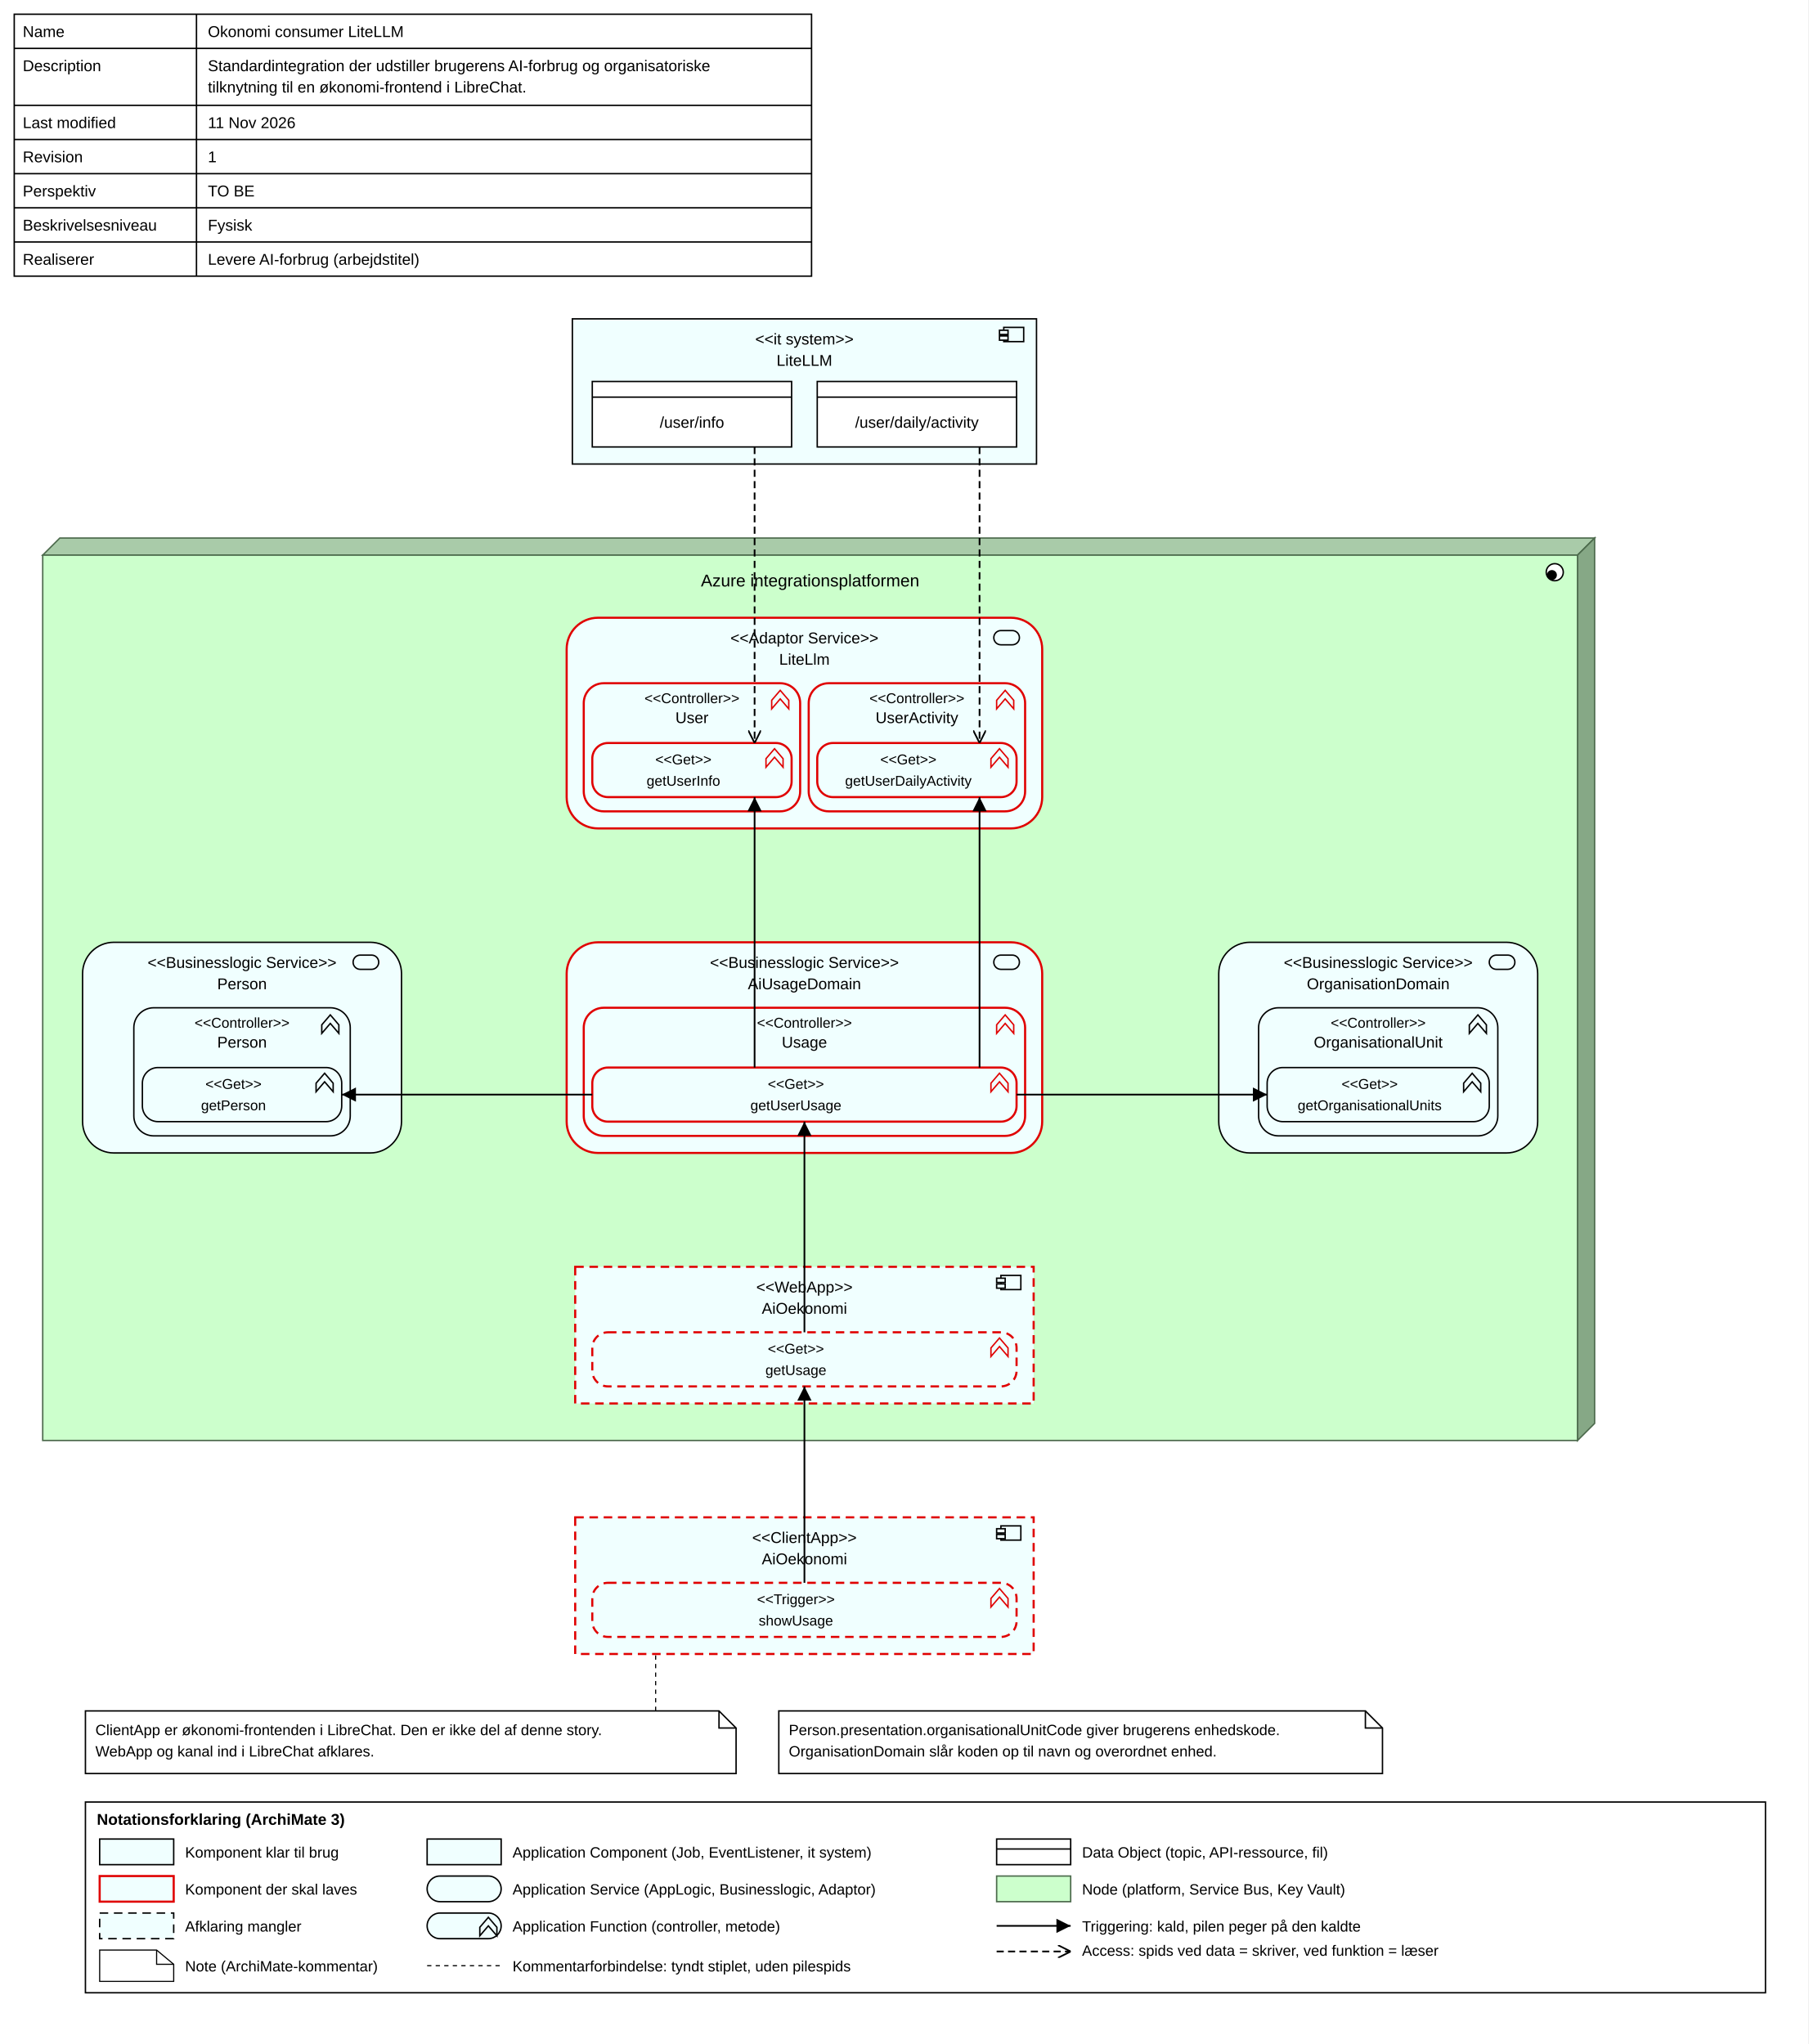
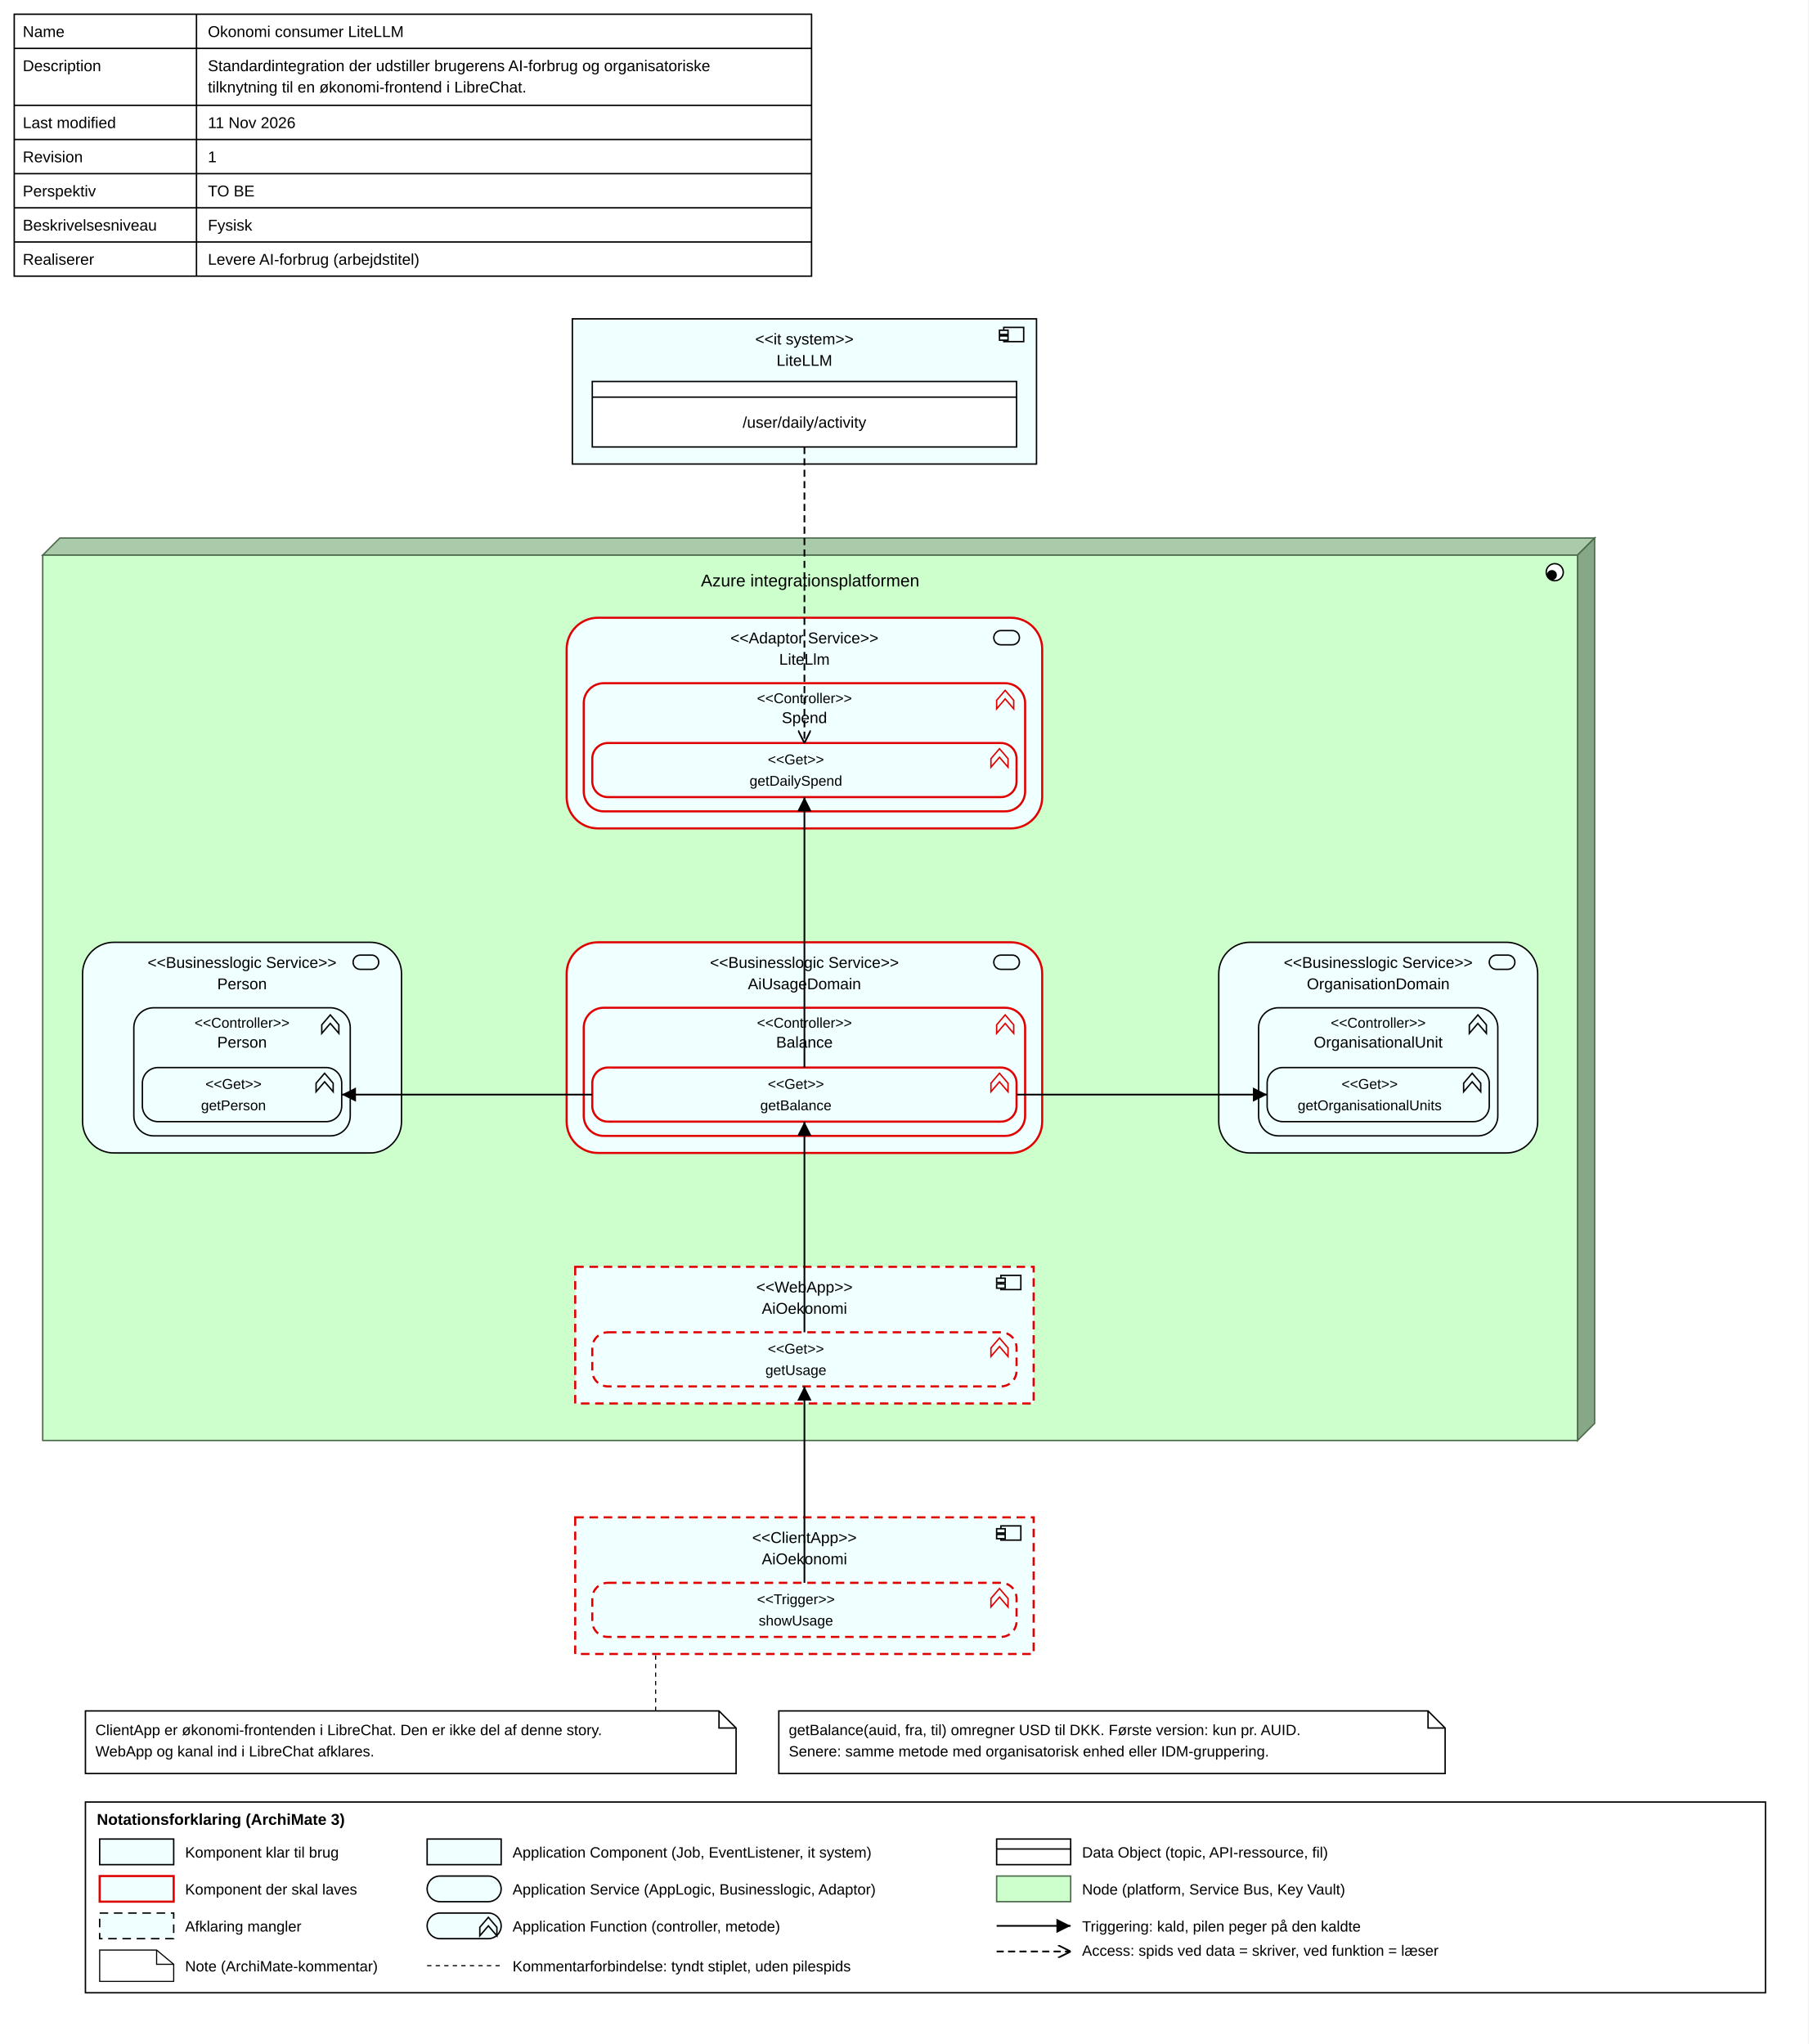
<svg xmlns="http://www.w3.org/2000/svg" width="1270" height="1436" viewBox="0 0 1270 1436" font-family="Arial, Helvetica, sans-serif">
  <defs>
    <marker id="tri" viewBox="0 0 10 10" refX="10" refY="5" markerWidth="10" markerHeight="10" markerUnits="userSpaceOnUse" orient="auto">
      <path d="M0,0 L10,5 L0,10 z" fill="#000" />
    </marker>
    <marker id="opn" viewBox="0 0 10 10" refX="10" refY="5" markerWidth="9" markerHeight="9" markerUnits="userSpaceOnUse" orient="auto">
      <path d="M0,0 L10,5 L0,10" fill="none" stroke="#000" stroke-width="1.3" />
    </marker>
  </defs>
  <rect width="1270" height="1436" fill="#fff" />
  <polygon points="30,390 42,378 1120.0,378 1108.0,390" fill="#A9CBA9" stroke="#4D6B4D" />
  <polygon points="1108.0,390 1120.0,378 1120.0,1000 1108.0,1012" fill="#86A886" stroke="#4D6B4D" />
  <rect x="30" y="390" width="1078.0" height="622" fill="#CCFFCC" stroke="#4D6B4D" />
  <circle cx="1092.0" cy="402" r="6" fill="#fff" stroke="#000" />
  <circle cx="1090.0" cy="404" r="3.5" fill="#000" />
  <text x="569.0" y="412.0" font-size="12" text-anchor="middle" font-weight="normal" fill="#000">Azure integrationsplatformen</text>
  <rect x="736" y="1319" width="10" height="9" fill="#fff" stroke="#000" />
  <polygon points="736,1319 739,1316 749,1316 746,1319" fill="#fff" stroke="#000" />
  <polygon points="746,1319 749,1316 749,1325 746,1328" fill="#ddd" stroke="#000" />
  <rect x="402.0" y="224" width="326.0" height="102" fill="#F0FFFF" stroke="#000000" stroke-width="1.0" />
  <rect x="705" y="230" width="14" height="10" fill="#F0FFFF" stroke="#000" />
  <rect x="702" y="232" width="6" height="3" fill="#F0FFFF" stroke="#000" />
  <rect x="702" y="236" width="6" height="3" fill="#F0FFFF" stroke="#000" />
  <text x="565.0" y="242.0" font-size="11" text-anchor="middle" font-weight="normal" fill="#000">&lt;&lt;it system&gt;&gt;</text>
  <text x="565.0" y="257.0" font-size="11" text-anchor="middle" font-weight="normal" fill="#000">LiteLLM</text>
  <rect x="398.0" y="434" width="334.0" height="148" rx="22" fill="#F0FFFF" stroke="#E00000" stroke-width="1.5" />
  <rect x="698" y="443" width="18" height="10" rx="5" fill="#F0FFFF" stroke="#000" />
  <text x="565.0" y="452.0" font-size="11" text-anchor="middle" font-weight="normal" fill="#000">&lt;&lt;Adaptor Service&gt;&gt;</text>
  <text x="565.0" y="467.0" font-size="11" text-anchor="middle" font-weight="normal" fill="#000">LiteLlm</text>
  <rect x="58.0" y="662" width="224.0" height="148" rx="22" fill="#F0FFFF" stroke="#000000" stroke-width="1.0" />
  <rect x="248.0" y="671" width="18" height="10" rx="5" fill="#F0FFFF" stroke="#000" />
  <text x="170.0" y="680.0" font-size="11" text-anchor="middle" font-weight="normal" fill="#000">&lt;&lt;Businesslogic Service&gt;&gt;</text>
  <text x="170.0" y="695.0" font-size="11" text-anchor="middle" font-weight="normal" fill="#000">Person</text>
  <rect x="398.0" y="662" width="334.0" height="148" rx="22" fill="#F0FFFF" stroke="#E00000" stroke-width="1.5" />
  <rect x="698" y="671" width="18" height="10" rx="5" fill="#F0FFFF" stroke="#000" />
  <text x="565.0" y="680.0" font-size="11" text-anchor="middle" font-weight="normal" fill="#000">&lt;&lt;Businesslogic Service&gt;&gt;</text>
  <text x="565.0" y="695.0" font-size="11" text-anchor="middle" font-weight="normal" fill="#000">AiUsageDomain</text>
  <rect x="856.0" y="662" width="224.0" height="148" rx="22" fill="#F0FFFF" stroke="#000000" stroke-width="1.0" />
  <rect x="1046.0" y="671" width="18" height="10" rx="5" fill="#F0FFFF" stroke="#000" />
  <text x="968.0" y="680.0" font-size="11" text-anchor="middle" font-weight="normal" fill="#000">&lt;&lt;Businesslogic Service&gt;&gt;</text>
  <text x="968.0" y="695.0" font-size="11" text-anchor="middle" font-weight="normal" fill="#000">OrganisationDomain</text>
  <rect x="404.0" y="890" width="322.0" height="96" rx="0" fill="#F0FFFF" stroke="#E00000" stroke-width="1.5" stroke-dasharray="6,4" />
  <rect x="703" y="896" width="14" height="10" fill="#F0FFFF" stroke="#000" />
  <rect x="700" y="898" width="6" height="3" fill="#F0FFFF" stroke="#000" />
  <rect x="700" y="902" width="6" height="3" fill="#F0FFFF" stroke="#000" />
  <text x="565.0" y="908.0" font-size="11" text-anchor="middle" font-weight="normal" fill="#000">&lt;&lt;WebApp&gt;&gt;</text>
  <text x="565.0" y="923.0" font-size="11" text-anchor="middle" font-weight="normal" fill="#000">AiOekonomi</text>
  <rect x="404.0" y="1066" width="322.0" height="96" rx="0" fill="#F0FFFF" stroke="#E00000" stroke-width="1.5" stroke-dasharray="6,4" />
  <rect x="703" y="1072" width="14" height="10" fill="#F0FFFF" stroke="#000" />
  <rect x="700" y="1074" width="6" height="3" fill="#F0FFFF" stroke="#000" />
  <rect x="700" y="1078" width="6" height="3" fill="#F0FFFF" stroke="#000" />
  <text x="565.0" y="1084.0" font-size="11" text-anchor="middle" font-weight="normal" fill="#000">&lt;&lt;ClientApp&gt;&gt;</text>
  <text x="565.0" y="1099.0" font-size="11" text-anchor="middle" font-weight="normal" fill="#000">AiOekonomi</text>
  <rect x="337" y="1294" width="14" height="10" fill="#F0FFFF" stroke="#000" />
  <rect x="334" y="1296" width="6" height="3" fill="#F0FFFF" stroke="#000" />
  <rect x="334" y="1300" width="6" height="3" fill="#F0FFFF" stroke="#000" />
  <rect x="328" y="1321" width="18" height="10" rx="5" fill="#F0FFFF" stroke="#000" />
-   <rect x="410.0" y="480" width="152.0" height="90" rx="14" fill="#F0FFFF" stroke="#E00000" stroke-width="1.5" />
-   <path d="M542 492 L548 485 L554 492 L554 498 L548 491 L542 498 Z" fill="#F0FFFF" stroke="#E00000" stroke-width="1" />
-   <text x="486.0" y="494.0" font-size="10" text-anchor="middle" font-weight="normal" fill="#000">&lt;&lt;Controller&gt;&gt;</text>
-   <text x="486.0" y="508.0" font-size="11" text-anchor="middle" font-weight="normal" fill="#000">User</text>
-   <rect x="568.0" y="480" width="152.0" height="90" rx="14" fill="#F0FFFF" stroke="#E00000" stroke-width="1.5" />
+   <rect x="410.0" y="480" width="310.0" height="90" rx="14" fill="#F0FFFF" stroke="#E00000" stroke-width="1.5" />
  <path d="M700 492 L706 485 L712 492 L712 498 L706 491 L700 498 Z" fill="#F0FFFF" stroke="#E00000" stroke-width="1" />
-   <text x="644.0" y="494.0" font-size="10" text-anchor="middle" font-weight="normal" fill="#000">&lt;&lt;Controller&gt;&gt;</text>
-   <text x="644.0" y="508.0" font-size="11" text-anchor="middle" font-weight="normal" fill="#000">UserActivity</text>
+   <text x="565.0" y="494.0" font-size="10" text-anchor="middle" font-weight="normal" fill="#000">&lt;&lt;Controller&gt;&gt;</text>
+   <text x="565.0" y="508.0" font-size="11" text-anchor="middle" font-weight="normal" fill="#000">Spend</text>
  <rect x="94.0" y="708" width="152.0" height="90" rx="14" fill="#F0FFFF" stroke="#000000" stroke-width="1.0" />
  <path d="M226 720 L232 713 L238 720 L238 726 L232 719 L226 726 Z" fill="#F0FFFF" stroke="#000000" stroke-width="1" />
  <text x="170.0" y="722.0" font-size="10" text-anchor="middle" font-weight="normal" fill="#000">&lt;&lt;Controller&gt;&gt;</text>
  <text x="170.0" y="736.0" font-size="11" text-anchor="middle" font-weight="normal" fill="#000">Person</text>
  <rect x="410.0" y="708" width="310.0" height="90" rx="14" fill="#F0FFFF" stroke="#E00000" stroke-width="1.5" />
  <path d="M700 720 L706 713 L712 720 L712 726 L706 719 L700 726 Z" fill="#F0FFFF" stroke="#E00000" stroke-width="1" />
  <text x="565.0" y="722.0" font-size="10" text-anchor="middle" font-weight="normal" fill="#000">&lt;&lt;Controller&gt;&gt;</text>
-   <text x="565.0" y="736.0" font-size="11" text-anchor="middle" font-weight="normal" fill="#000">Usage</text>
+   <text x="565.0" y="736.0" font-size="11" text-anchor="middle" font-weight="normal" fill="#000">Balance</text>
  <rect x="884.0" y="708" width="168.0" height="90" rx="14" fill="#F0FFFF" stroke="#000000" stroke-width="1.0" />
  <path d="M1032 720 L1038 713 L1044 720 L1044 726 L1038 719 L1032 726 Z" fill="#F0FFFF" stroke="#000000" stroke-width="1" />
  <text x="968.0" y="722.0" font-size="10" text-anchor="middle" font-weight="normal" fill="#000">&lt;&lt;Controller&gt;&gt;</text>
  <text x="968.0" y="736.0" font-size="11" text-anchor="middle" font-weight="normal" fill="#000">OrganisationalUnit</text>
-   <rect x="416" y="522" width="140" height="38" rx="11" fill="#F0FFFF" stroke="#E00000" stroke-width="1.5" />
-   <path d="M538 533 L544 526 L550 533 L550 539 L544 532 L538 539 Z" fill="#F0FFFF" stroke="#E00000" stroke-width="1" />
-   <text x="480.0" y="537.0" font-size="10" text-anchor="middle" font-weight="normal" fill="#000">&lt;&lt;Get&gt;&gt;</text>
-   <text x="480.0" y="552.0" font-size="10" text-anchor="middle" font-weight="normal" fill="#000">getUserInfo</text>
-   <rect x="574" y="522" width="140" height="38" rx="11" fill="#F0FFFF" stroke="#E00000" stroke-width="1.5" />
+   <rect x="416" y="522" width="298" height="38" rx="11" fill="#F0FFFF" stroke="#E00000" stroke-width="1.5" />
  <path d="M696 533 L702 526 L708 533 L708 539 L702 532 L696 539 Z" fill="#F0FFFF" stroke="#E00000" stroke-width="1" />
-   <text x="638.0" y="537.0" font-size="10" text-anchor="middle" font-weight="normal" fill="#000">&lt;&lt;Get&gt;&gt;</text>
-   <text x="638.0" y="552.0" font-size="10" text-anchor="middle" font-weight="normal" fill="#000">getUserDailyActivity</text>
+   <text x="559.0" y="537.0" font-size="10" text-anchor="middle" font-weight="normal" fill="#000">&lt;&lt;Get&gt;&gt;</text>
+   <text x="559.0" y="552.0" font-size="10" text-anchor="middle" font-weight="normal" fill="#000">getDailySpend</text>
  <rect x="100" y="750" width="140" height="38" rx="11" fill="#F0FFFF" stroke="#000000" stroke-width="1.0" />
  <path d="M222 761 L228 754 L234 761 L234 767 L228 760 L222 767 Z" fill="#F0FFFF" stroke="#000000" stroke-width="1" />
  <text x="164.0" y="765.0" font-size="10" text-anchor="middle" font-weight="normal" fill="#000">&lt;&lt;Get&gt;&gt;</text>
  <text x="164.0" y="780.0" font-size="10" text-anchor="middle" font-weight="normal" fill="#000">getPerson</text>
  <rect x="416" y="750" width="298" height="38" rx="11" fill="#F0FFFF" stroke="#E00000" stroke-width="1.5" />
  <path d="M696 761 L702 754 L708 761 L708 767 L702 760 L696 767 Z" fill="#F0FFFF" stroke="#E00000" stroke-width="1" />
  <text x="559.0" y="765.0" font-size="10" text-anchor="middle" font-weight="normal" fill="#000">&lt;&lt;Get&gt;&gt;</text>
-   <text x="559.0" y="780.0" font-size="10" text-anchor="middle" font-weight="normal" fill="#000">getUserUsage</text>
+   <text x="559.0" y="780.0" font-size="10" text-anchor="middle" font-weight="normal" fill="#000">getBalance</text>
  <rect x="890" y="750" width="156" height="38" rx="11" fill="#F0FFFF" stroke="#000000" stroke-width="1.0" />
  <path d="M1028 761 L1034 754 L1040 761 L1040 767 L1034 760 L1028 767 Z" fill="#F0FFFF" stroke="#000000" stroke-width="1" />
  <text x="962.0" y="765.0" font-size="10" text-anchor="middle" font-weight="normal" fill="#000">&lt;&lt;Get&gt;&gt;</text>
  <text x="962.0" y="780.0" font-size="10" text-anchor="middle" font-weight="normal" fill="#000">getOrganisationalUnits</text>
  <rect x="416" y="936" width="298" height="38" rx="11" fill="#F0FFFF" stroke="#E00000" stroke-width="1.5" stroke-dasharray="6,4" />
  <path d="M696 947 L702 940 L708 947 L708 953 L702 946 L696 953 Z" fill="#F0FFFF" stroke="#E00000" stroke-width="1" />
  <text x="559.0" y="951.0" font-size="10" text-anchor="middle" font-weight="normal" fill="#000">&lt;&lt;Get&gt;&gt;</text>
  <text x="559.0" y="966.0" font-size="10" text-anchor="middle" font-weight="normal" fill="#000">getUsage</text>
  <rect x="416" y="1112" width="298" height="38" rx="11" fill="#F0FFFF" stroke="#E00000" stroke-width="1.5" stroke-dasharray="6,4" />
  <path d="M696 1123 L702 1116 L708 1123 L708 1129 L702 1122 L696 1129 Z" fill="#F0FFFF" stroke="#E00000" stroke-width="1" />
  <text x="559.0" y="1127.0" font-size="10" text-anchor="middle" font-weight="normal" fill="#000">&lt;&lt;Trigger&gt;&gt;</text>
  <text x="559.0" y="1142.0" font-size="10" text-anchor="middle" font-weight="normal" fill="#000">showUsage</text>
-   <rect x="416" y="268" width="140" height="46" fill="#fff" stroke="#000000" stroke-width="1.0" />
-   <line x1="416" y1="279" x2="556" y2="279" stroke="#000000" />
-   <text x="486.0" y="300.5" font-size="11" text-anchor="middle" font-weight="normal" fill="#000">/user/info</text>
-   <rect x="574" y="268" width="140" height="46" fill="#fff" stroke="#000000" stroke-width="1.0" />
-   <line x1="574" y1="279" x2="714" y2="279" stroke="#000000" />
-   <text x="644.0" y="300.5" font-size="11" text-anchor="middle" font-weight="normal" fill="#000">/user/daily/activity</text>
+   <rect x="416" y="268" width="298" height="46" fill="#fff" stroke="#000000" stroke-width="1.0" />
+   <line x1="416" y1="279" x2="714" y2="279" stroke="#000000" />
+   <text x="565.0" y="300.5" font-size="11" text-anchor="middle" font-weight="normal" fill="#000">/user/daily/activity</text>
  <rect x="10" y="10" width="560" height="184" fill="#fff" stroke="#000" />
  <line x1="138" y1="10" x2="138" y2="194" stroke="#000" />
  <text x="16.0" y="26.0" font-size="11" text-anchor="start" font-weight="normal" fill="#000">Name</text>
  <text x="146.0" y="26.0" font-size="11" text-anchor="start" font-weight="normal" fill="#000">Okonomi consumer LiteLLM</text>
  <line x1="10" y1="34" x2="570" y2="34" stroke="#000" />
  <text x="16.0" y="50.0" font-size="11" text-anchor="start" font-weight="normal" fill="#000">Description</text>
  <text x="146.0" y="50.0" font-size="11" text-anchor="start" font-weight="normal" fill="#000">Standardintegration der udstiller brugerens AI-forbrug og organisatoriske</text>
  <text x="146.0" y="65.0" font-size="11" text-anchor="start" font-weight="normal" fill="#000">tilknytning til en økonomi-frontend i LibreChat.</text>
  <line x1="10" y1="74" x2="570" y2="74" stroke="#000" />
  <text x="16.0" y="90.0" font-size="11" text-anchor="start" font-weight="normal" fill="#000">Last modified</text>
  <text x="146.0" y="90.0" font-size="11" text-anchor="start" font-weight="normal" fill="#000">11 Nov 2026</text>
  <line x1="10" y1="98" x2="570" y2="98" stroke="#000" />
  <text x="16.0" y="114.0" font-size="11" text-anchor="start" font-weight="normal" fill="#000">Revision</text>
  <text x="146.0" y="114.0" font-size="11" text-anchor="start" font-weight="normal" fill="#000">1</text>
  <line x1="10" y1="122" x2="570" y2="122" stroke="#000" />
  <text x="16.0" y="138.0" font-size="11" text-anchor="start" font-weight="normal" fill="#000">Perspektiv</text>
  <text x="146.0" y="138.0" font-size="11" text-anchor="start" font-weight="normal" fill="#000">TO BE</text>
  <line x1="10" y1="146" x2="570" y2="146" stroke="#000" />
  <text x="16.0" y="162.0" font-size="11" text-anchor="start" font-weight="normal" fill="#000">Beskrivelsesniveau</text>
  <text x="146.0" y="162.0" font-size="11" text-anchor="start" font-weight="normal" fill="#000">Fysisk</text>
  <line x1="10" y1="170" x2="570" y2="170" stroke="#000" />
  <text x="16.0" y="186.0" font-size="11" text-anchor="start" font-weight="normal" fill="#000">Realiserer</text>
  <text x="146.0" y="186.0" font-size="11" text-anchor="start" font-weight="normal" fill="#000">Levere AI-forbrug (arbejdstitel)</text>
  <polyline points="460.5,1202 460.5,1162" fill="none" stroke="#000" stroke-width="0.8" stroke-dasharray="3 3" />
  <path d="M60,1202 L505,1202 L517,1214 L517,1246 L60,1246 L60,1202 Z" fill="#fff" stroke="#000" stroke-width="1" stroke-linejoin="miter" />
  <polyline points="505,1202 505,1214 517,1214" fill="none" stroke="#000" stroke-width="1" />
  <text x="67.0" y="1219.0" font-size="10.5" text-anchor="start" font-weight="normal" fill="#000">ClientApp er økonomi-frontenden i LibreChat. Den er ikke del af denne story.</text>
  <text x="67.0" y="1234.0" font-size="10.5" text-anchor="start" font-weight="normal" fill="#000">WebApp og kanal ind i LibreChat afklares.</text>
-   <path d="M547,1202 L959,1202 L971,1214 L971,1246 L547,1246 L547,1202 Z" fill="#fff" stroke="#000" stroke-width="1" stroke-linejoin="miter" />
-   <polyline points="959,1202 959,1214 971,1214" fill="none" stroke="#000" stroke-width="1" />
-   <text x="554.0" y="1219.0" font-size="10.5" text-anchor="start" font-weight="normal" fill="#000">Person.presentation.organisationalUnitCode giver brugerens enhedskode.</text>
-   <text x="554.0" y="1234.0" font-size="10.5" text-anchor="start" font-weight="normal" fill="#000">OrganisationDomain slår koden op til navn og overordnet enhed.</text>
+   <path d="M547,1202 L1003,1202 L1015,1214 L1015,1246 L547,1246 L547,1202 Z" fill="#fff" stroke="#000" stroke-width="1" stroke-linejoin="miter" />
+   <polyline points="1003,1202 1003,1214 1015,1214" fill="none" stroke="#000" stroke-width="1" />
+   <text x="554.0" y="1219.0" font-size="10.5" text-anchor="start" font-weight="normal" fill="#000">getBalance(auid, fra, til) omregner USD til DKK. Første version: kun pr. AUID.</text>
+   <text x="554.0" y="1234.0" font-size="10.5" text-anchor="start" font-weight="normal" fill="#000">Senere: samme metode med organisatorisk enhed eller IDM-gruppering.</text>
  <rect x="60" y="1266" width="1180" height="134" fill="#fff" stroke="#000" />
  <text x="68.0" y="1282.0" font-size="11" text-anchor="start" font-weight="bold" fill="#000">Notationsforklaring (ArchiMate 3)</text>
  <rect x="70" y="1292" width="52" height="18" fill="#F0FFFF" stroke="#000000" stroke-width="1.0" />
  <text x="130.0" y="1305.0" font-size="10.5" text-anchor="start" font-weight="normal" fill="#000">Komponent klar til brug</text>
  <rect x="70" y="1318" width="52" height="18" fill="#F0FFFF" stroke="#E00000" stroke-width="1.5" />
  <text x="130.0" y="1331.0" font-size="10.5" text-anchor="start" font-weight="normal" fill="#000">Komponent der skal laves</text>
  <rect x="70" y="1344" width="52" height="18" fill="#F0FFFF" stroke="#000000" stroke-width="1.0" stroke-dasharray="6,4" />
  <text x="130.0" y="1357.0" font-size="10.5" text-anchor="start" font-weight="normal" fill="#000">Afklaring mangler</text>
  <rect x="300" y="1292" width="52" height="18" fill="#F0FFFF" stroke="#000" />
  <text x="360.0" y="1305.0" font-size="10.5" text-anchor="start" font-weight="normal" fill="#000">Application Component (Job, EventListener, it system)</text>
  <rect x="300" y="1318" width="52" height="18" rx="9" fill="#F0FFFF" stroke="#000" />
  <text x="360.0" y="1331.0" font-size="10.5" text-anchor="start" font-weight="normal" fill="#000">Application Service (AppLogic, Businesslogic, Adaptor)</text>
  <rect x="300" y="1344" width="52" height="18" rx="9" fill="#F0FFFF" stroke="#000" />
  <path d="M337 1354 L343 1347 L349 1354 L349 1360 L343 1353 L337 1360 Z" fill="#F0FFFF" stroke="#000" stroke-width="1" />
  <text x="360.0" y="1357.0" font-size="10.5" text-anchor="start" font-weight="normal" fill="#000">Application Function (controller, metode)</text>
  <polygon points="70,1370 110,1370 122,1380 122,1392 70,1392" fill="#fff" stroke="#000" stroke-width="0.8" />
  <polyline points="110,1370 110,1380 122,1380" fill="none" stroke="#000" stroke-width="0.8" />
  <text x="130.0" y="1385.0" font-size="10.5" text-anchor="start" font-weight="normal" fill="#000">Note (ArchiMate-kommentar)</text>
  <line x1="300" y1="1381" x2="352" y2="1381" stroke="#000" stroke-width="0.8" stroke-dasharray="3 3" />
  <text x="360.0" y="1385.0" font-size="10.5" text-anchor="start" font-weight="normal" fill="#000">Kommentarforbindelse: tyndt stiplet, uden pilespids</text>
  <rect x="700" y="1292" width="52" height="18" fill="#fff" stroke="#000" />
  <line x1="700" y1="1299" x2="752" y2="1299" stroke="#000" />
  <text x="760.0" y="1305.0" font-size="10.5" text-anchor="start" font-weight="normal" fill="#000">Data Object (topic, API-ressource, fil)</text>
  <rect x="700" y="1318" width="52" height="18" fill="#CCFFCC" stroke="#4D6B4D" />
  <text x="760.0" y="1331.0" font-size="10.5" text-anchor="start" font-weight="normal" fill="#000">Node (platform, Service Bus, Key Vault)</text>
  <line x1="700" y1="1353" x2="752" y2="1353" stroke="#000" stroke-width="1.2" marker-end="url(#tri)" />
  <text x="760.0" y="1357.0" font-size="10.5" text-anchor="start" font-weight="normal" fill="#000">Triggering: kald, pilen peger på den kaldte</text>
  <line x1="700" y1="1371" x2="752" y2="1371" stroke="#000" stroke-width="1.2" stroke-dasharray="5,3" marker-end="url(#opn)" />
  <text x="760.0" y="1374.0" font-size="10.5" text-anchor="start" font-weight="normal" fill="#000">Access: spids ved data = skriver, ved funktion = læser</text>
  <polyline points="565.0,1112.0 565.0,974.0" fill="none" stroke="#000" stroke-width="1.2" marker-end="url(#tri)" />
  <polyline points="565.0,936.0 565.0,788.0" fill="none" stroke="#000" stroke-width="1.2" marker-end="url(#tri)" />
  <polyline points="416.0,769.0 240.0,769.0" fill="none" stroke="#000" stroke-width="1.2" marker-end="url(#tri)" />
  <polyline points="714.0,769.0 890.0,769.0" fill="none" stroke="#000" stroke-width="1.2" marker-end="url(#tri)" />
-   <polyline points="530.0,750.0 530.0,560.0" fill="none" stroke="#000" stroke-width="1.2" marker-end="url(#tri)" />
-   <polyline points="688.0,750.0 688.0,560.0" fill="none" stroke="#000" stroke-width="1.2" marker-end="url(#tri)" />
-   <polyline points="530.0,314.0 530.0,522.0" fill="none" stroke="#000" stroke-width="1.2" stroke-dasharray="5,3" marker-end="url(#opn)" />
-   <polyline points="688.0,314.0 688.0,522.0" fill="none" stroke="#000" stroke-width="1.2" stroke-dasharray="5,3" marker-end="url(#opn)" />
+   <polyline points="565.0,750.0 565.0,560.0" fill="none" stroke="#000" stroke-width="1.2" marker-end="url(#tri)" />
+   <polyline points="565.0,314.0 565.0,522.0" fill="none" stroke="#000" stroke-width="1.2" stroke-dasharray="5,3" marker-end="url(#opn)" />
</svg>
